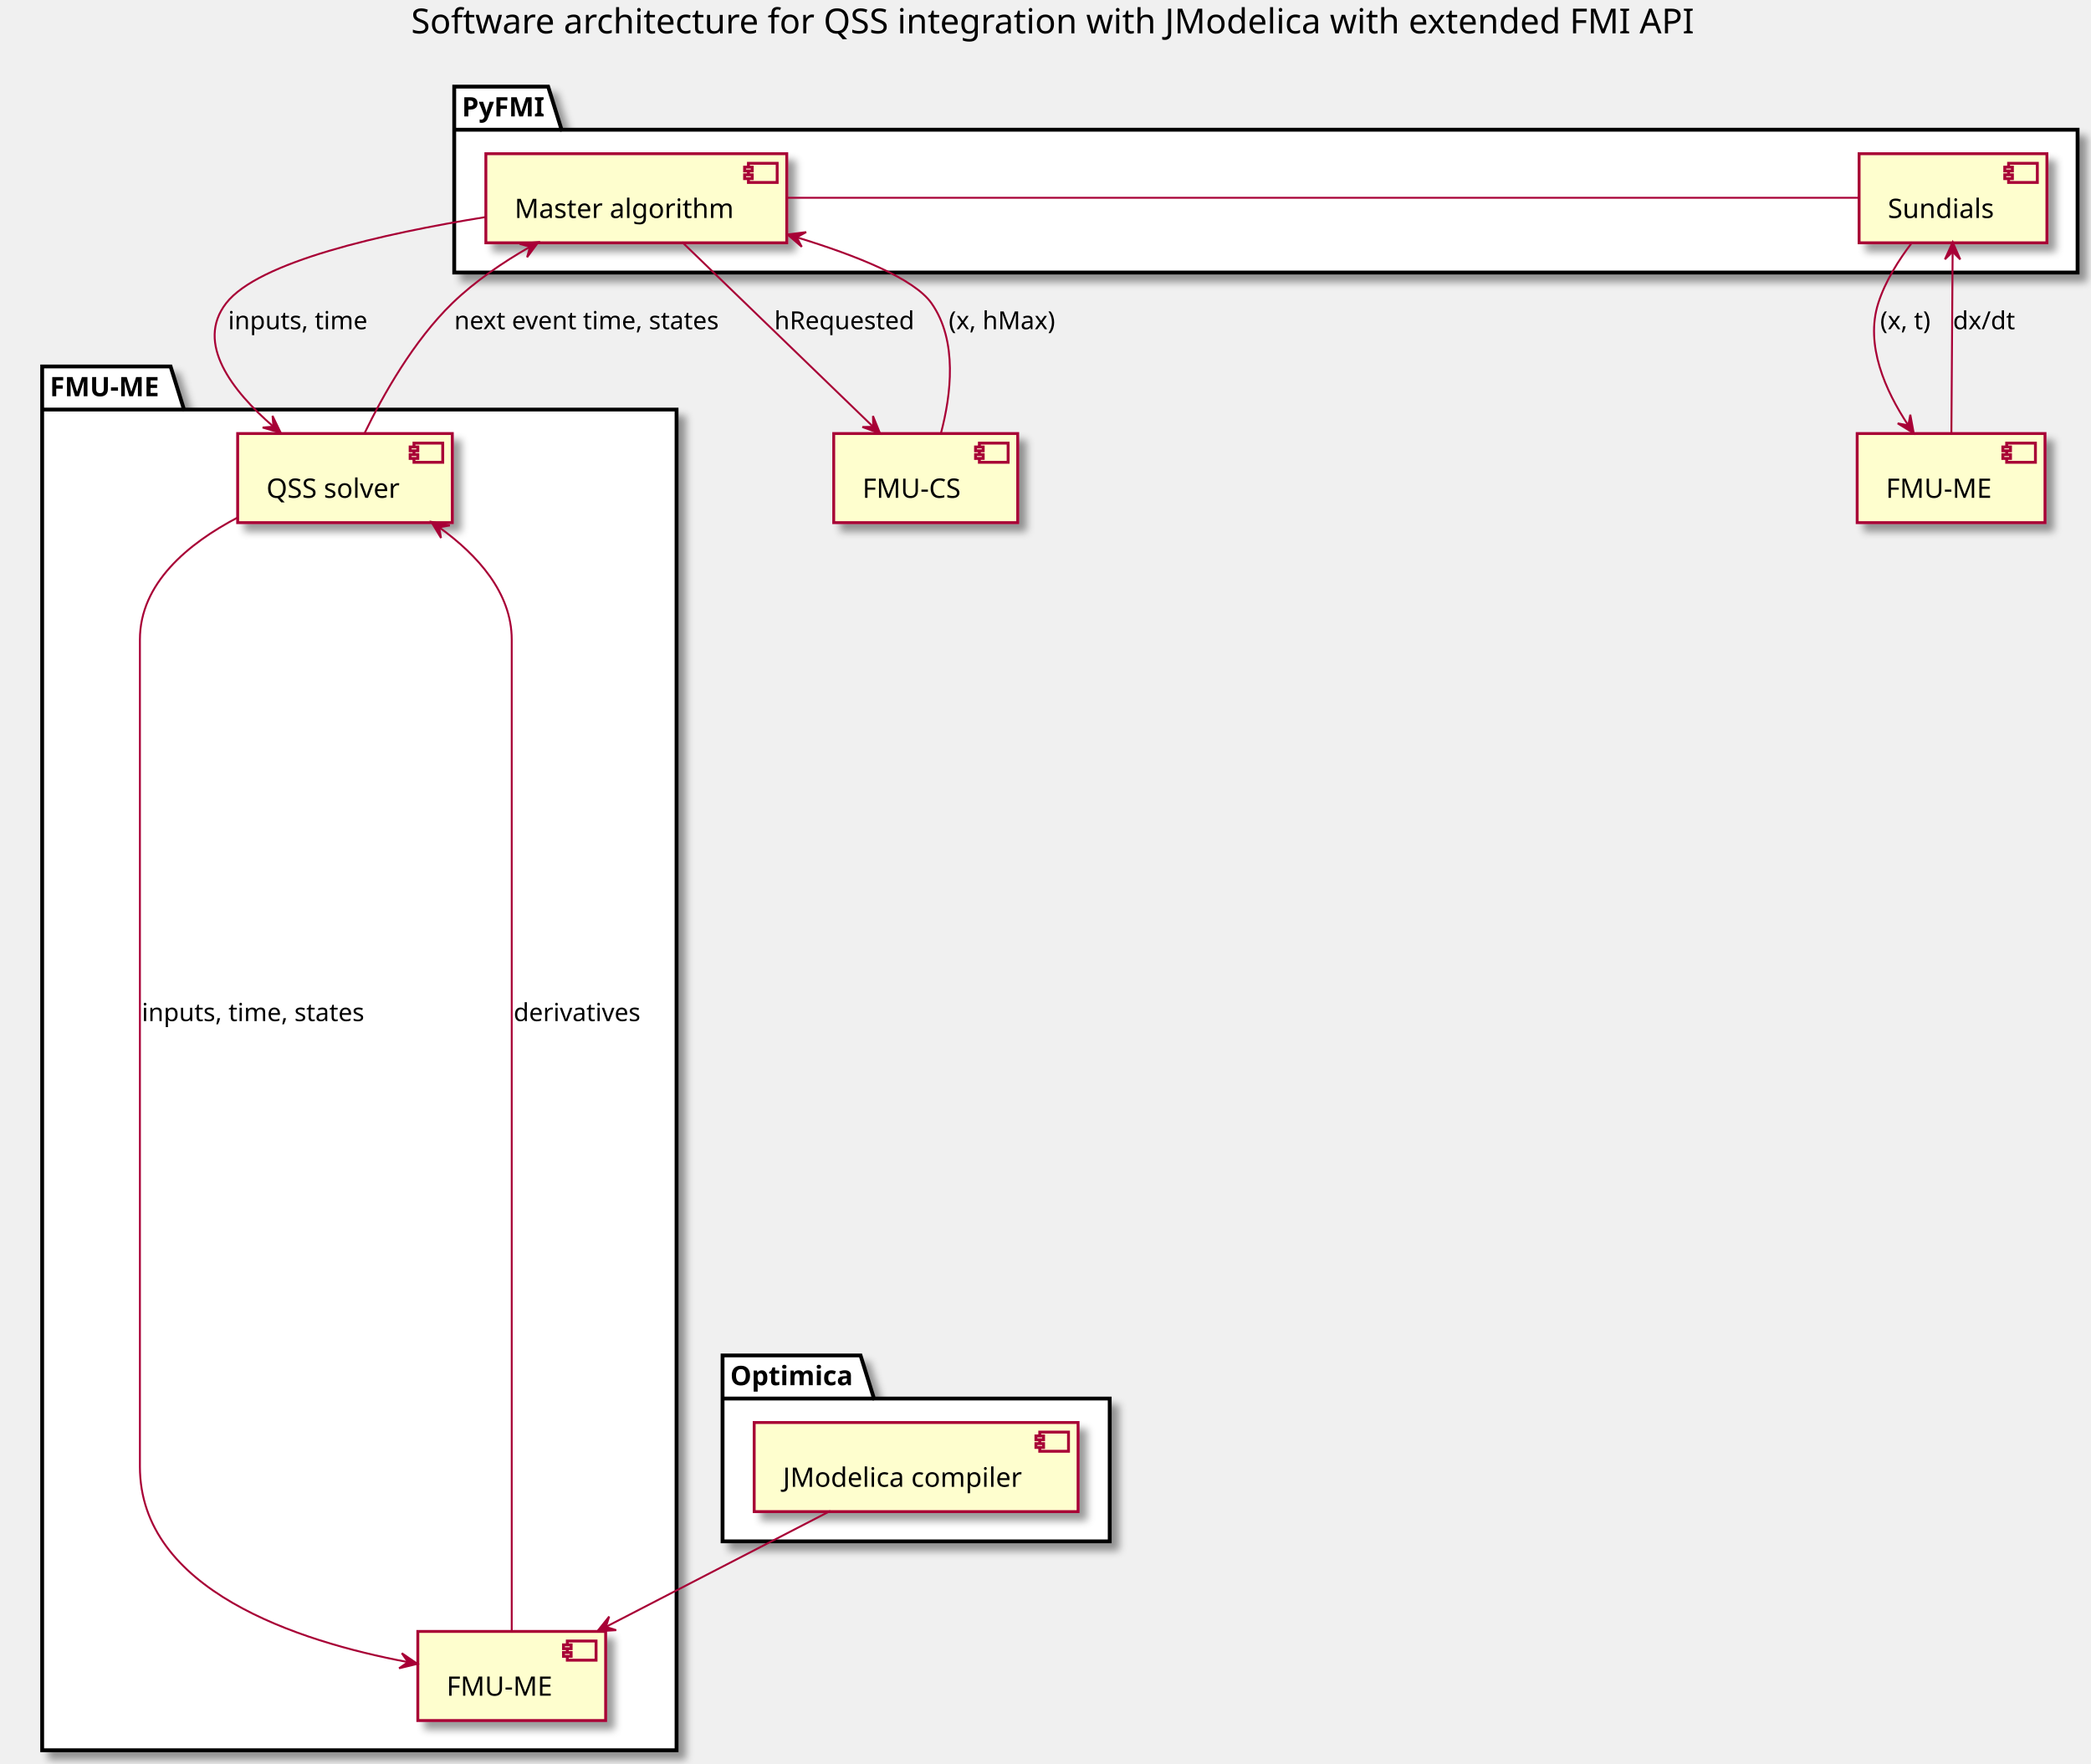
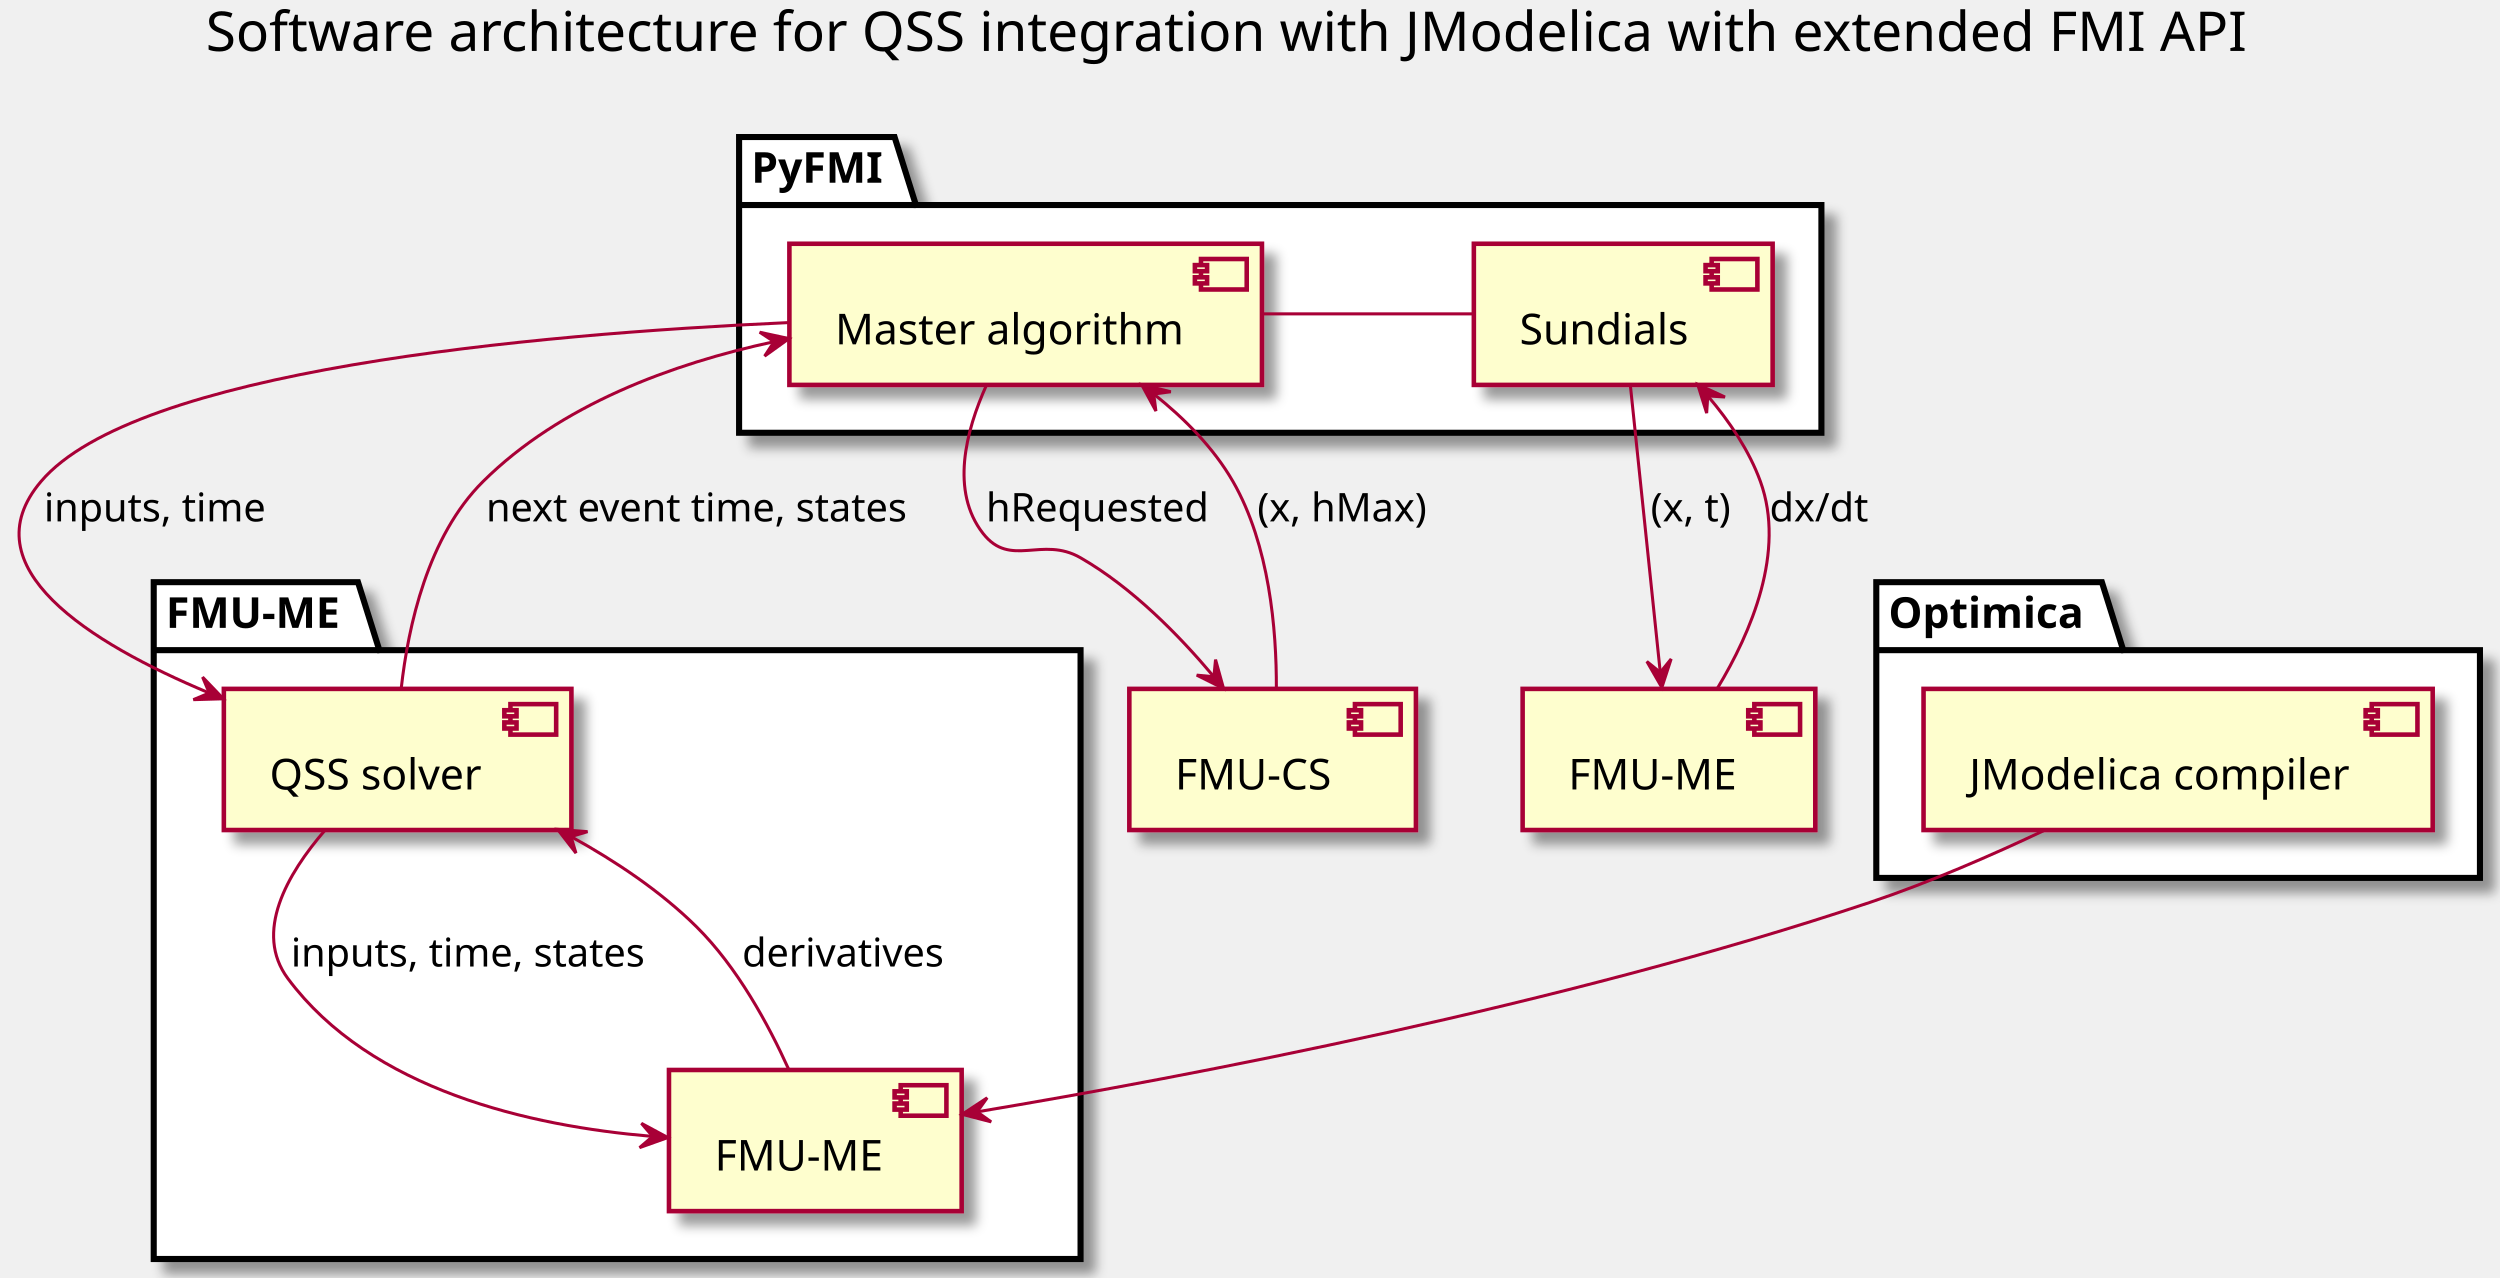
- <svg xmlns="http://www.w3.org/2000/svg" contentScriptType="application/ecmascript" contentStyleType="text/css" height="920px" preserveAspectRatio="none" style="width:1091px;height:920px;" version="1.1" viewBox="0 0 1091 920" width="1091px" zoomAndPan="magnify">
+ <svg xmlns="http://www.w3.org/2000/svg" contentScriptType="application/ecmascript" contentStyleType="text/css" height="419px" preserveAspectRatio="none" style="width:820px;height:419px;" version="1.1" viewBox="0 0 820 419" width="820px" zoomAndPan="magnify">
  <defs>
-     <filter height="300%" id="frc6h47" width="300%" x="-1" y="-1">
+     <filter height="300%" id="fhyhoq4" width="300%" x="-1" y="-1">
      <feGaussianBlur result="blurOut" stdDeviation="2.0" />
      <feColorMatrix in="blurOut" result="blurOut2" type="matrix" values="0 0 0 0 0 0 0 0 0 0 0 0 0 0 0 0 0 0 .4 0" />
      <feOffset dx="4.0" dy="4.0" in="blurOut2" result="blurOut3" />
      <feBlend in="SourceGraphic" in2="blurOut3" mode="normal" />
    </filter>
  </defs>
  <g>
-     <text fill="#000000" font-family="sans-serif" font-size="18" lengthAdjust="spacingAndGlyphs" textLength="689" x="214.5" y="17.402">Software architecture for QSS integration with JModelica with extended FMI API</text>
-     <polygon fill="#FFFFFF" filter="url(#frc6h47)" points="22,191.199,89,191.199,96,213.688,353,213.688,353,913.199,22,913.199,22,191.199" style="stroke: #000000; stroke-width: 2.0;" />
-     <line style="stroke: #000000; stroke-width: 2.0;" x1="22" x2="96" y1="213.688" y2="213.688" />
-     <text fill="#000000" font-family="sans-serif" font-size="14" font-weight="bold" lengthAdjust="spacingAndGlyphs" textLength="61" x="26" y="206.734">FMU-ME</text>
-     <polygon fill="#FFFFFF" filter="url(#frc6h47)" points="237,45.199,286,45.199,293,67.688,1084,67.688,1084,142.199,237,142.199,237,45.199" style="stroke: #000000; stroke-width: 2.0;" />
-     <line style="stroke: #000000; stroke-width: 2.0;" x1="237" x2="293" y1="67.688" y2="67.688" />
-     <text fill="#000000" font-family="sans-serif" font-size="14" font-weight="bold" lengthAdjust="spacingAndGlyphs" textLength="43" x="241" y="60.734">PyFMI</text>
-     <polygon fill="#FFFFFF" filter="url(#frc6h47)" points="377,707.199,449,707.199,456,729.688,579,729.688,579,804.199,377,804.199,377,707.199" style="stroke: #000000; stroke-width: 2.0;" />
-     <line style="stroke: #000000; stroke-width: 2.0;" x1="377" x2="456" y1="729.688" y2="729.688" />
-     <text fill="#000000" font-family="sans-serif" font-size="14" font-weight="bold" lengthAdjust="spacingAndGlyphs" textLength="66" x="381" y="722.734">Optimica</text>
-     <rect fill="#FEFECE" filter="url(#frc6h47)" height="46.488" style="stroke: #A80036; stroke-width: 1.5;" width="112" x="124" y="226.199" />
-     <rect fill="#FEFECE" height="10" style="stroke: #A80036; stroke-width: 1.5;" width="15" x="216" y="231.199" />
-     <rect fill="#FEFECE" height="2" style="stroke: #A80036; stroke-width: 1.5;" width="4" x="214" y="233.199" />
-     <rect fill="#FEFECE" height="2" style="stroke: #A80036; stroke-width: 1.5;" width="4" x="214" y="237.199" />
-     <text fill="#000000" font-family="sans-serif" font-size="14" lengthAdjust="spacingAndGlyphs" textLength="72" x="139" y="259.734">QSS solver</text>
-     <rect fill="#FEFECE" filter="url(#frc6h47)" height="46.488" style="stroke: #A80036; stroke-width: 1.5;" width="98" x="218" y="851.199" />
-     <rect fill="#FEFECE" height="10" style="stroke: #A80036; stroke-width: 1.5;" width="15" x="296" y="856.199" />
-     <rect fill="#FEFECE" height="2" style="stroke: #A80036; stroke-width: 1.5;" width="4" x="294" y="858.199" />
-     <rect fill="#FEFECE" height="2" style="stroke: #A80036; stroke-width: 1.5;" width="4" x="294" y="862.199" />
-     <text fill="#000000" font-family="sans-serif" font-size="14" lengthAdjust="spacingAndGlyphs" textLength="58" x="233" y="884.734">FMU-ME</text>
-     <rect fill="#FEFECE" filter="url(#frc6h47)" height="46.488" style="stroke: #A80036; stroke-width: 1.5;" width="157" x="253.5" y="80.199" />
-     <rect fill="#FEFECE" height="10" style="stroke: #A80036; stroke-width: 1.5;" width="15" x="390.5" y="85.199" />
-     <rect fill="#FEFECE" height="2" style="stroke: #A80036; stroke-width: 1.5;" width="4" x="388.5" y="87.199" />
-     <rect fill="#FEFECE" height="2" style="stroke: #A80036; stroke-width: 1.5;" width="4" x="388.5" y="91.199" />
-     <text fill="#000000" font-family="sans-serif" font-size="14" lengthAdjust="spacingAndGlyphs" textLength="117" x="268.5" y="113.734">Master algorithm</text>
-     <rect fill="#FEFECE" filter="url(#frc6h47)" height="46.488" style="stroke: #A80036; stroke-width: 1.5;" width="98" x="970" y="80.199" />
-     <rect fill="#FEFECE" height="10" style="stroke: #A80036; stroke-width: 1.5;" width="15" x="1048" y="85.199" />
-     <rect fill="#FEFECE" height="2" style="stroke: #A80036; stroke-width: 1.5;" width="4" x="1046" y="87.199" />
-     <rect fill="#FEFECE" height="2" style="stroke: #A80036; stroke-width: 1.5;" width="4" x="1046" y="91.199" />
-     <text fill="#000000" font-family="sans-serif" font-size="14" lengthAdjust="spacingAndGlyphs" textLength="58" x="985" y="113.734">Sundials</text>
-     <rect fill="#FEFECE" filter="url(#frc6h47)" height="46.488" style="stroke: #A80036; stroke-width: 1.5;" width="169" x="393.5" y="742.199" />
-     <rect fill="#FEFECE" height="10" style="stroke: #A80036; stroke-width: 1.5;" width="15" x="542.5" y="747.199" />
-     <rect fill="#FEFECE" height="2" style="stroke: #A80036; stroke-width: 1.5;" width="4" x="540.5" y="749.199" />
-     <rect fill="#FEFECE" height="2" style="stroke: #A80036; stroke-width: 1.5;" width="4" x="540.5" y="753.199" />
-     <text fill="#000000" font-family="sans-serif" font-size="14" lengthAdjust="spacingAndGlyphs" textLength="129" x="408.5" y="775.734">JModelica compiler</text>
-     <rect fill="#FEFECE" filter="url(#frc6h47)" height="46.488" style="stroke: #A80036; stroke-width: 1.5;" width="98" x="969" y="226.199" />
-     <rect fill="#FEFECE" height="10" style="stroke: #A80036; stroke-width: 1.5;" width="15" x="1047" y="231.199" />
-     <rect fill="#FEFECE" height="2" style="stroke: #A80036; stroke-width: 1.5;" width="4" x="1045" y="233.199" />
-     <rect fill="#FEFECE" height="2" style="stroke: #A80036; stroke-width: 1.5;" width="4" x="1045" y="237.199" />
-     <text fill="#000000" font-family="sans-serif" font-size="14" lengthAdjust="spacingAndGlyphs" textLength="58" x="984" y="259.734">FMU-ME</text>
-     <rect fill="#FEFECE" filter="url(#frc6h47)" height="46.488" style="stroke: #A80036; stroke-width: 1.5;" width="96" x="435" y="226.199" />
-     <rect fill="#FEFECE" height="10" style="stroke: #A80036; stroke-width: 1.5;" width="15" x="511" y="231.199" />
-     <rect fill="#FEFECE" height="2" style="stroke: #A80036; stroke-width: 1.5;" width="4" x="509" y="233.199" />
-     <rect fill="#FEFECE" height="2" style="stroke: #A80036; stroke-width: 1.5;" width="4" x="509" y="237.199" />
-     <text fill="#000000" font-family="sans-serif" font-size="14" lengthAdjust="spacingAndGlyphs" textLength="56" x="450" y="259.734">FMU-CS</text>
-     <path d="M253.264,113.264 C199.386,121.955 134.779,136.563 118,158.199 C101.788,179.105 121.221,204 142.499,222.463 " fill="none" style="stroke: #A80036; stroke-width: 1.0;" />
-     <polygon fill="#A80036" points="146.486,225.833,142.195,216.968,142.667,222.605,137.03,223.077,146.486,225.833" style="stroke: #A80036; stroke-width: 1.0;" />
-     <text fill="#000000" font-family="sans-serif" font-size="13" lengthAdjust="spacingAndGlyphs" textLength="76" x="119" y="171.768">inputs, time</text>
-     <path d="M276.51,128.773 C262.311,136.913 247.75,146.812 236,158.199 C215.751,177.822 199.806,206.224 190.192,226.062 " fill="none" style="stroke: #A80036; stroke-width: 1.0;" />
-     <polygon fill="#A80036" points="280.902,126.303,271.096,127.228,276.543,128.754,275.018,134.201,280.902,126.303" style="stroke: #A80036; stroke-width: 1.0;" />
-     <text fill="#000000" font-family="sans-serif" font-size="13" lengthAdjust="spacingAndGlyphs" textLength="144" x="237" y="171.768">next event time, states</text>
-     <path d="M410.831,103.199 C597.122,103.199 783.413,103.199 969.705,103.199 " fill="none" style="stroke: #A80036; stroke-width: 1.0;" />
-     <path d="M997.781,126.343 C990.688,135.564 983.66,146.711 980,158.199 C973.053,180.005 983.722,203.85 995.504,221.659 " fill="none" style="stroke: #A80036; stroke-width: 1.0;" />
-     <polygon fill="#A80036" points="998.513,226.051,996.726,216.366,995.687,221.927,990.126,220.887,998.513,226.051" style="stroke: #A80036; stroke-width: 1.0;" />
-     <text fill="#000000" font-family="sans-serif" font-size="13" lengthAdjust="spacingAndGlyphs" textLength="29" x="981" y="171.768">(x, t)</text>
-     <path d="M1018.805,131.66 C1018.616,159.253 1018.333,200.588 1018.158,226.173 " fill="none" style="stroke: #A80036; stroke-width: 1.0;" />
-     <polygon fill="#A80036" points="1018.841,126.333,1014.78,135.306,1018.807,131.333,1022.78,135.361,1018.841,126.333" style="stroke: #A80036; stroke-width: 1.0;" />
-     <text fill="#000000" font-family="sans-serif" font-size="13" lengthAdjust="spacingAndGlyphs" textLength="36" x="1019" y="171.768">dx/dt</text>
-     <path d="M355.926,126.333 C382.986,152.497 426.976,195.03 455.447,222.559 " fill="none" style="stroke: #A80036; stroke-width: 1.0;" />
-     <polygon fill="#A80036" points="459.185,226.173,455.496,217.042,455.591,222.698,449.935,222.793,459.185,226.173" style="stroke: #A80036; stroke-width: 1.0;" />
-     <text fill="#000000" font-family="sans-serif" font-size="13" lengthAdjust="spacingAndGlyphs" textLength="73" x="404" y="171.768">hRequested</text>
-     <path d="M415.865,123.857 C446.991,133.359 476.957,145.368 486,158.199 C499.841,177.839 496.188,206.238 490.936,226.07 " fill="none" style="stroke: #A80036; stroke-width: 1.0;" />
-     <polygon fill="#A80036" points="410.863,122.353,418.331,128.774,415.651,123.792,420.633,121.113,410.863,122.353" style="stroke: #A80036; stroke-width: 1.0;" />
-     <text fill="#000000" font-family="sans-serif" font-size="13" lengthAdjust="spacingAndGlyphs" textLength="58" x="495" y="171.768">(x, hMax)</text>
-     <path d="M433.252,788.315 C398.983,806.018 351.742,830.423 316.373,848.694 " fill="none" style="stroke: #A80036; stroke-width: 1.0;" />
-     <polygon fill="#A80036" points="311.683,851.116,321.515,850.539,316.125,848.821,317.843,843.432,311.683,851.116" style="stroke: #A80036; stroke-width: 1.0;" />
-     <path d="M267,850.81 C267,828.738 267,794.72 267,765.199 C267,333.699 267,333.699 267,333.699 C267,309.23 249.072,289.563 229.493,275.382 " fill="none" style="stroke: #A80036; stroke-width: 1.0;" />
-     <polygon fill="#A80036" points="225.029,272.258,230.11,280.695,229.126,275.125,234.696,274.141,225.029,272.258" style="stroke: #A80036; stroke-width: 1.0;" />
-     <text fill="#000000" font-family="sans-serif" font-size="13" lengthAdjust="spacingAndGlyphs" textLength="68" x="268" y="532.768">derivatives</text>
-     <path d="M123.993,270.018 C98.104,283.605 73,304.348 73,333.699 C73,333.699 73,333.699 73,765.199 C73,829.607 155.279,856.353 212.669,867.175 " fill="none" style="stroke: #A80036; stroke-width: 1.0;" />
-     <polygon fill="#A80036" points="217.795,868.112,209.661,862.559,212.876,867.213,208.222,870.429,217.795,868.112" style="stroke: #A80036; stroke-width: 1.0;" />
-     <text fill="#000000" font-family="sans-serif" font-size="13" lengthAdjust="spacingAndGlyphs" textLength="122" x="74" y="532.768">inputs, time, states</text>
+     <text fill="#000000" font-family="sans-serif" font-size="18" lengthAdjust="spacingAndGlyphs" textLength="712" x="67.5" y="16.708">Software architecture for QSS integration with JModelica with extended FMI API</text>
+     <polygon fill="#FFFFFF" filter="url(#fhyhoq4)" points="50.422,190.953,117.422,190.953,124.422,213.25,354.422,213.25,354.422,412.953,50.422,412.953,50.422,190.953" style="stroke: #000000; stroke-width: 2.0;" />
+     <line style="stroke: #000000; stroke-width: 2.0;" x1="50.422" x2="124.422" y1="213.25" y2="213.25" />
+     <text fill="#000000" font-family="sans-serif" font-size="14" font-weight="bold" lengthAdjust="spacingAndGlyphs" textLength="61" x="54.422" y="205.948">FMU-ME</text>
+     <polygon fill="#FFFFFF" filter="url(#fhyhoq4)" points="242.422,44.953,293.422,44.953,300.422,67.25,597.422,67.25,597.422,141.953,242.422,141.953,242.422,44.953" style="stroke: #000000; stroke-width: 2.0;" />
+     <line style="stroke: #000000; stroke-width: 2.0;" x1="242.422" x2="300.422" y1="67.25" y2="67.25" />
+     <text fill="#000000" font-family="sans-serif" font-size="14" font-weight="bold" lengthAdjust="spacingAndGlyphs" textLength="45" x="246.422" y="59.948">PyFMI</text>
+     <polygon fill="#FFFFFF" filter="url(#fhyhoq4)" points="615.422,190.953,689.422,190.953,696.422,213.25,813.422,213.25,813.422,287.953,615.422,287.953,615.422,190.953" style="stroke: #000000; stroke-width: 2.0;" />
+     <line style="stroke: #000000; stroke-width: 2.0;" x1="615.422" x2="696.422" y1="213.25" y2="213.25" />
+     <text fill="#000000" font-family="sans-serif" font-size="14" font-weight="bold" lengthAdjust="spacingAndGlyphs" textLength="68" x="619.422" y="205.948">Optimica</text>
+     <rect fill="#FEFECE" filter="url(#fhyhoq4)" height="46.297" style="stroke: #A80036; stroke-width: 1.5;" width="114" x="73.422" y="225.953" />
+     <rect fill="#FEFECE" height="10" style="stroke: #A80036; stroke-width: 1.5;" width="15" x="167.422" y="230.953" />
+     <rect fill="#FEFECE" height="2" style="stroke: #A80036; stroke-width: 1.5;" width="4" x="165.422" y="232.953" />
+     <rect fill="#FEFECE" height="2" style="stroke: #A80036; stroke-width: 1.5;" width="4" x="165.422" y="236.953" />
+     <text fill="#000000" font-family="sans-serif" font-size="14" lengthAdjust="spacingAndGlyphs" textLength="74" x="88.422" y="258.948">QSS solver</text>
+     <rect fill="#FEFECE" filter="url(#fhyhoq4)" height="46.297" style="stroke: #A80036; stroke-width: 1.5;" width="96" x="219.422" y="350.953" />
+     <rect fill="#FEFECE" height="10" style="stroke: #A80036; stroke-width: 1.5;" width="15" x="295.422" y="355.953" />
+     <rect fill="#FEFECE" height="2" style="stroke: #A80036; stroke-width: 1.5;" width="4" x="293.422" y="357.953" />
+     <rect fill="#FEFECE" height="2" style="stroke: #A80036; stroke-width: 1.5;" width="4" x="293.422" y="361.953" />
+     <text fill="#000000" font-family="sans-serif" font-size="14" lengthAdjust="spacingAndGlyphs" textLength="56" x="234.422" y="383.948">FMU-ME</text>
+     <rect fill="#FEFECE" filter="url(#fhyhoq4)" height="46.297" style="stroke: #A80036; stroke-width: 1.5;" width="155" x="258.922" y="79.953" />
+     <rect fill="#FEFECE" height="10" style="stroke: #A80036; stroke-width: 1.5;" width="15" x="393.922" y="84.953" />
+     <rect fill="#FEFECE" height="2" style="stroke: #A80036; stroke-width: 1.5;" width="4" x="391.922" y="86.953" />
+     <rect fill="#FEFECE" height="2" style="stroke: #A80036; stroke-width: 1.5;" width="4" x="391.922" y="90.953" />
+     <text fill="#000000" font-family="sans-serif" font-size="14" lengthAdjust="spacingAndGlyphs" textLength="115" x="273.922" y="112.948">Master algorithm</text>
+     <rect fill="#FEFECE" filter="url(#fhyhoq4)" height="46.297" style="stroke: #A80036; stroke-width: 1.5;" width="98" x="483.422" y="79.953" />
+     <rect fill="#FEFECE" height="10" style="stroke: #A80036; stroke-width: 1.5;" width="15" x="561.422" y="84.953" />
+     <rect fill="#FEFECE" height="2" style="stroke: #A80036; stroke-width: 1.5;" width="4" x="559.422" y="86.953" />
+     <rect fill="#FEFECE" height="2" style="stroke: #A80036; stroke-width: 1.5;" width="4" x="559.422" y="90.953" />
+     <text fill="#000000" font-family="sans-serif" font-size="14" lengthAdjust="spacingAndGlyphs" textLength="58" x="498.422" y="112.948">Sundials</text>
+     <rect fill="#FEFECE" filter="url(#fhyhoq4)" height="46.297" style="stroke: #A80036; stroke-width: 1.5;" width="167" x="630.922" y="225.953" />
+     <rect fill="#FEFECE" height="10" style="stroke: #A80036; stroke-width: 1.5;" width="15" x="777.922" y="230.953" />
+     <rect fill="#FEFECE" height="2" style="stroke: #A80036; stroke-width: 1.5;" width="4" x="775.922" y="232.953" />
+     <rect fill="#FEFECE" height="2" style="stroke: #A80036; stroke-width: 1.5;" width="4" x="775.922" y="236.953" />
+     <text fill="#000000" font-family="sans-serif" font-size="14" lengthAdjust="spacingAndGlyphs" textLength="127" x="645.922" y="258.948">JModelica compiler</text>
+     <rect fill="#FEFECE" filter="url(#fhyhoq4)" height="46.297" style="stroke: #A80036; stroke-width: 1.5;" width="96" x="499.422" y="225.953" />
+     <rect fill="#FEFECE" height="10" style="stroke: #A80036; stroke-width: 1.5;" width="15" x="575.422" y="230.953" />
+     <rect fill="#FEFECE" height="2" style="stroke: #A80036; stroke-width: 1.5;" width="4" x="573.422" y="232.953" />
+     <rect fill="#FEFECE" height="2" style="stroke: #A80036; stroke-width: 1.5;" width="4" x="573.422" y="236.953" />
+     <text fill="#000000" font-family="sans-serif" font-size="14" lengthAdjust="spacingAndGlyphs" textLength="56" x="514.422" y="258.948">FMU-ME</text>
+     <rect fill="#FEFECE" filter="url(#fhyhoq4)" height="46.297" style="stroke: #A80036; stroke-width: 1.5;" width="94" x="370.422" y="225.953" />
+     <rect fill="#FEFECE" height="10" style="stroke: #A80036; stroke-width: 1.5;" width="15" x="444.422" y="230.953" />
+     <rect fill="#FEFECE" height="2" style="stroke: #A80036; stroke-width: 1.5;" width="4" x="442.422" y="232.953" />
+     <rect fill="#FEFECE" height="2" style="stroke: #A80036; stroke-width: 1.5;" width="4" x="442.422" y="236.953" />
+     <text fill="#000000" font-family="sans-serif" font-size="14" lengthAdjust="spacingAndGlyphs" textLength="54" x="385.422" y="258.948">FMU-CS</text>
+     <path d="M258.72,105.805 C173.358,109.675 44.237,121.559 13.422,157.953 C-10.288,185.956 29.123,210.788 68.465,227.237 " fill="none" style="stroke: #A80036; stroke-width: 1.0;" />
+     <polygon fill="#A80036" points="73.258,229.201,66.447,222.087,68.632,227.305,63.414,229.489,73.258,229.201" style="stroke: #A80036; stroke-width: 1.0;" />
+     <text fill="#000000" font-family="sans-serif" font-size="13" lengthAdjust="spacingAndGlyphs" textLength="76" x="14.422" y="171.02">inputs, time</text>
+     <path d="M253.88,112.077 C220.411,119.296 183.758,132.796 158.422,157.953 C140.308,175.94 133.873,205.425 131.61,225.717 " fill="none" style="stroke: #A80036; stroke-width: 1.0;" />
+     <polygon fill="#A80036" points="258.793,111.057,249.167,108.972,253.898,112.074,250.795,116.804,258.793,111.057" style="stroke: #A80036; stroke-width: 1.0;" />
+     <text fill="#000000" font-family="sans-serif" font-size="13" lengthAdjust="spacingAndGlyphs" textLength="149" x="159.422" y="171.02">next event time, states</text>
+     <path d="M414.133,102.953 C437.083,102.953 460.032,102.953 482.981,102.953 " fill="none" style="stroke: #A80036; stroke-width: 1.0;" />
+     <path d="M534.733,126.137 C537.368,151.432 541.679,192.817 544.534,220.221 " fill="none" style="stroke: #A80036; stroke-width: 1.0;" />
+     <polygon fill="#A80036" points="545.084,225.506,548.132,216.141,544.567,220.533,540.175,216.968,545.084,225.506" style="stroke: #A80036; stroke-width: 1.0;" />
+     <text fill="#000000" font-family="sans-serif" font-size="13" lengthAdjust="spacingAndGlyphs" textLength="30" x="541.422" y="171.02">(x, t)</text>
+     <path d="M560.281,130.008 C567.231,138.207 573.745,147.796 577.422,157.953 C585.721,180.873 574.397,207.372 563.366,225.652 " fill="none" style="stroke: #A80036; stroke-width: 1.0;" />
+     <polygon fill="#A80036" points="556.845,126.098,559.783,135.499,560.146,129.853,565.791,130.217,556.845,126.098" style="stroke: #A80036; stroke-width: 1.0;" />
+     <text fill="#000000" font-family="sans-serif" font-size="13" lengthAdjust="spacingAndGlyphs" textLength="32" x="580.422" y="171.02">dx/dt</text>
+     <path d="M323.588,126.263 C316.726,141.439 311.675,161.188 322.422,174.953 C331.444,186.508 341.722,175.631 354.422,182.953 C371.326,192.699 386.652,208.28 397.954,221.744 " fill="none" style="stroke: #A80036; stroke-width: 1.0;" />
+     <polygon fill="#A80036" points="401.33,225.846,398.697,216.356,398.152,221.986,392.521,221.441,401.33,225.846" style="stroke: #A80036; stroke-width: 1.0;" />
+     <text fill="#000000" font-family="sans-serif" font-size="13" lengthAdjust="spacingAndGlyphs" textLength="76" x="323.422" y="171.02">hRequested</text>
+     <path d="M378.454,129.246 C388.453,137.214 398.057,146.875 404.422,157.953 C416.378,178.759 418.719,206.586 418.649,225.762 " fill="none" style="stroke: #A80036; stroke-width: 1.0;" />
+     <polygon fill="#A80036" points="374.457,126.162,379.139,134.827,378.416,129.216,384.026,128.493,374.457,126.162" style="stroke: #A80036; stroke-width: 1.0;" />
+     <text fill="#000000" font-family="sans-serif" font-size="13" lengthAdjust="spacingAndGlyphs" textLength="59" x="412.422" y="171.02">(x, hMax)</text>
+     <path d="M670.978,272.144 C653.434,280.465 632.789,289.467 613.422,295.953 C512.333,329.81 389.615,353.105 320.833,364.629 " fill="none" style="stroke: #A80036; stroke-width: 1.0;" />
+     <polygon fill="#A80036" points="315.568,365.505,325.103,367.973,320.5,364.684,323.789,360.081,315.568,365.505" style="stroke: #A80036; stroke-width: 1.0;" />
+     <path d="M258.663,350.68 C252.051,336.04 241.824,317.211 228.422,303.953 C216.658,292.315 201.871,282.443 187.376,274.45 " fill="none" style="stroke: #A80036; stroke-width: 1.0;" />
+     <polygon fill="#A80036" points="182.891,272.03,188.913,279.824,187.292,274.404,192.711,272.783,182.891,272.03" style="stroke: #A80036; stroke-width: 1.0;" />
+     <text fill="#000000" font-family="sans-serif" font-size="13" lengthAdjust="spacingAndGlyphs" textLength="69" x="243.422" y="317.02">derivatives</text>
+     <path d="M106.714,272.187 C94.068,286.775 83.207,305.87 94.422,320.953 C121.646,357.563 173.791,369.357 213.745,372.717 " fill="none" style="stroke: #A80036; stroke-width: 1.0;" />
+     <polygon fill="#A80036" points="219.049,373.12,210.378,368.45,214.063,372.741,209.772,376.427,219.049,373.12" style="stroke: #A80036; stroke-width: 1.0;" />
+     <text fill="#000000" font-family="sans-serif" font-size="13" lengthAdjust="spacingAndGlyphs" textLength="124" x="95.422" y="317.02">inputs, time, states</text>
  </g>
</svg>
